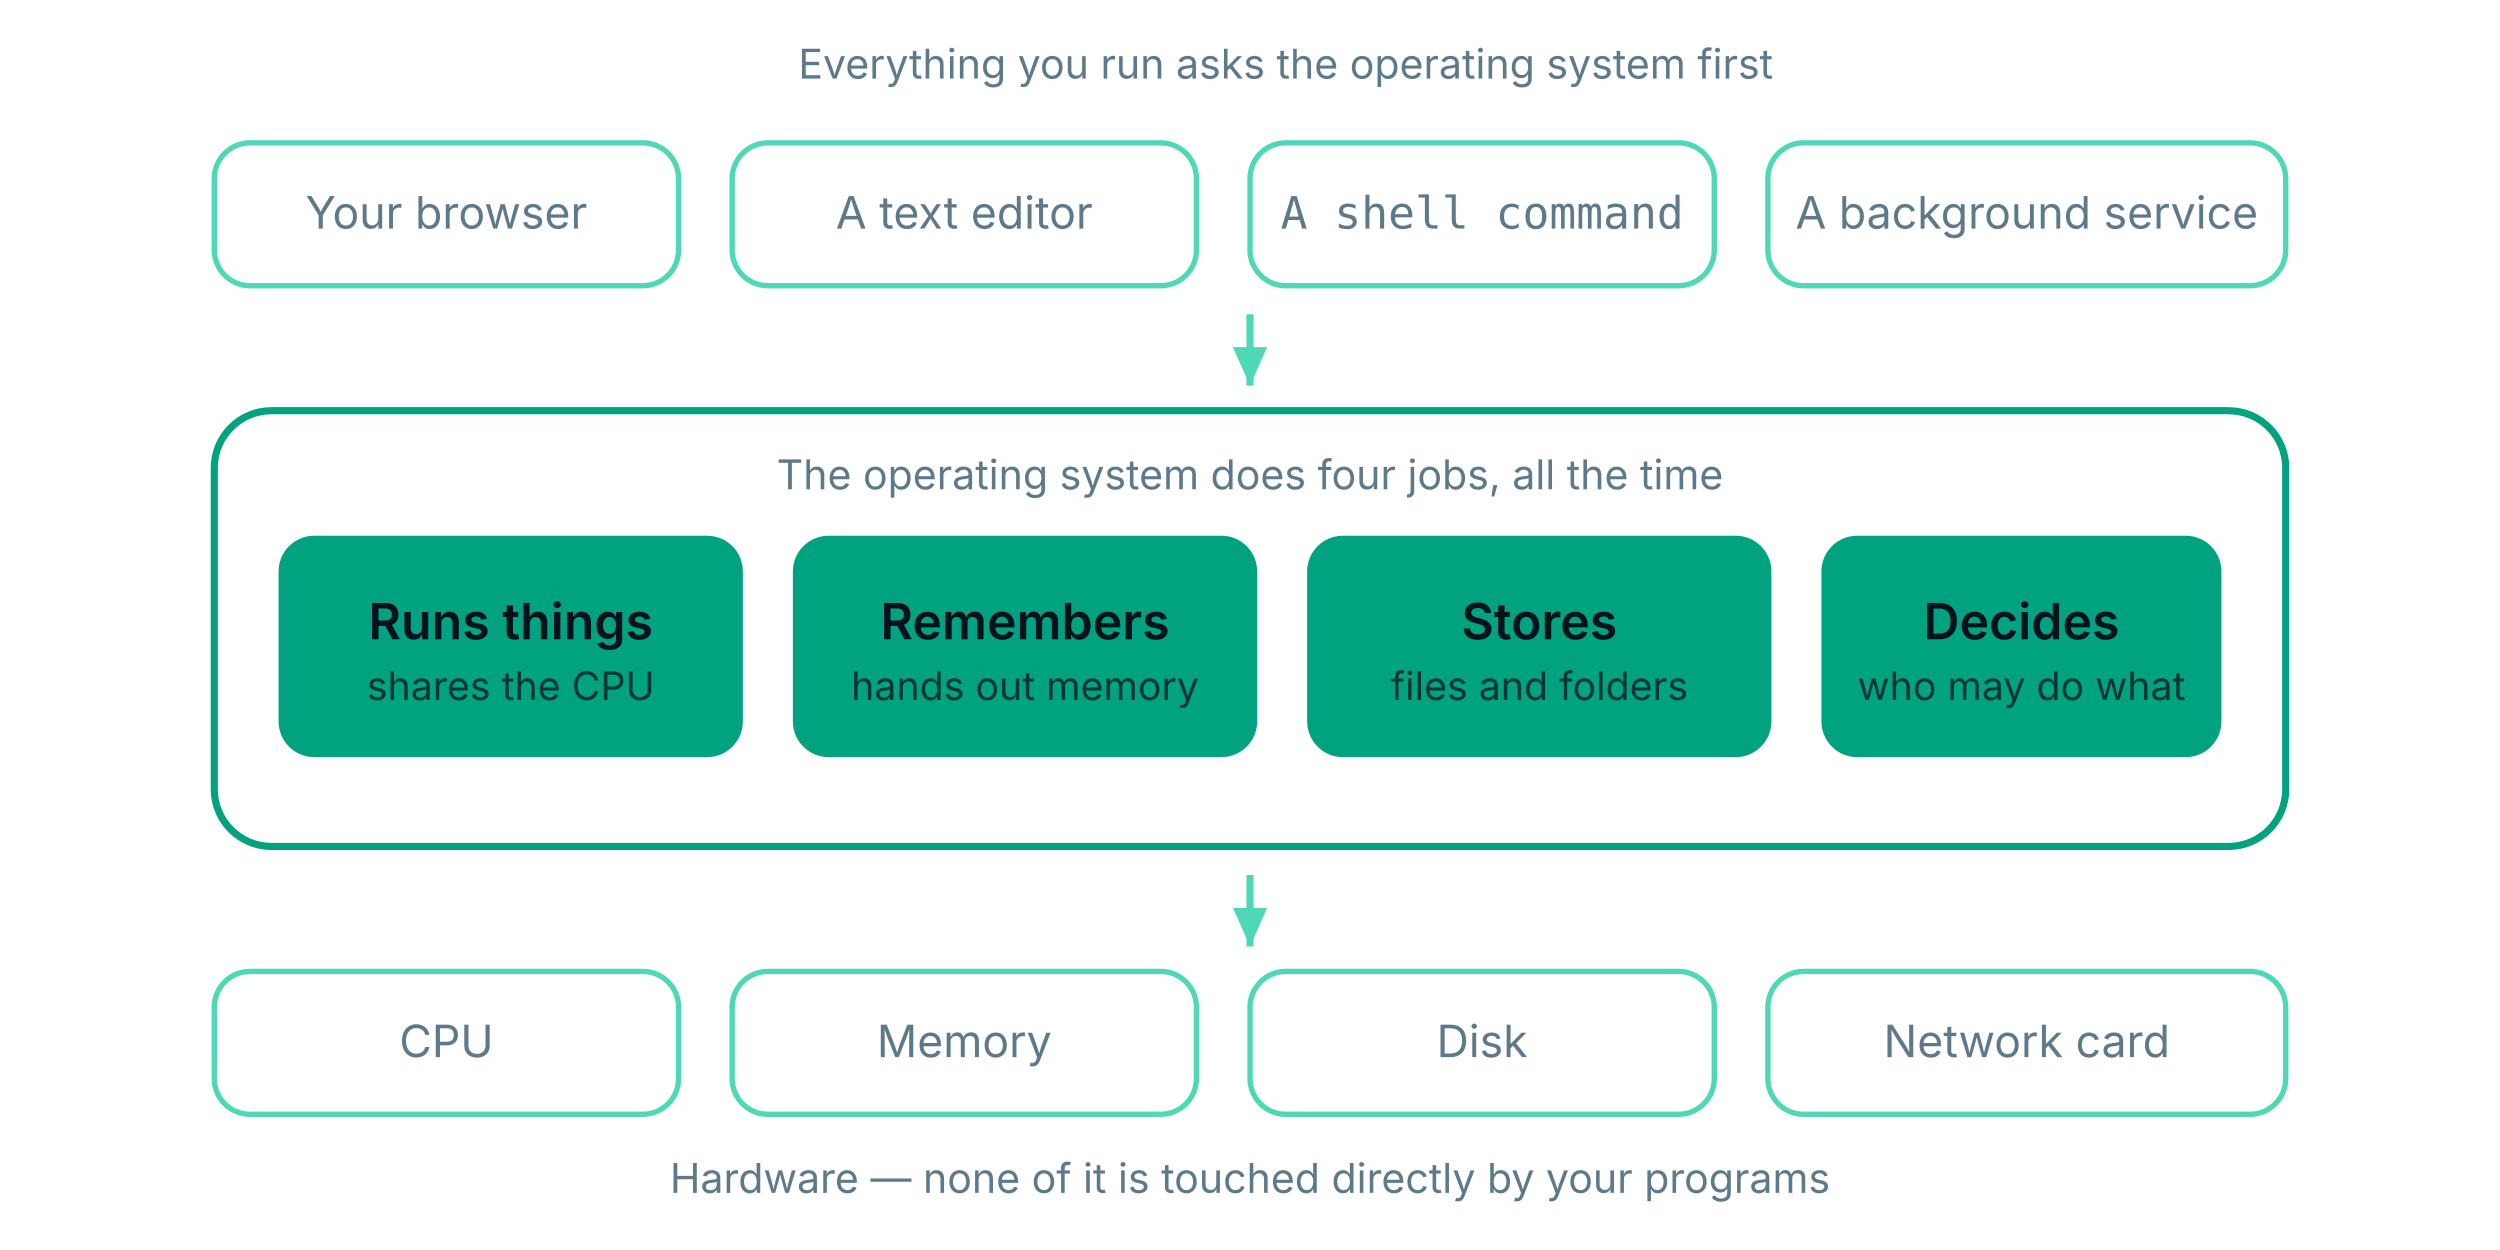
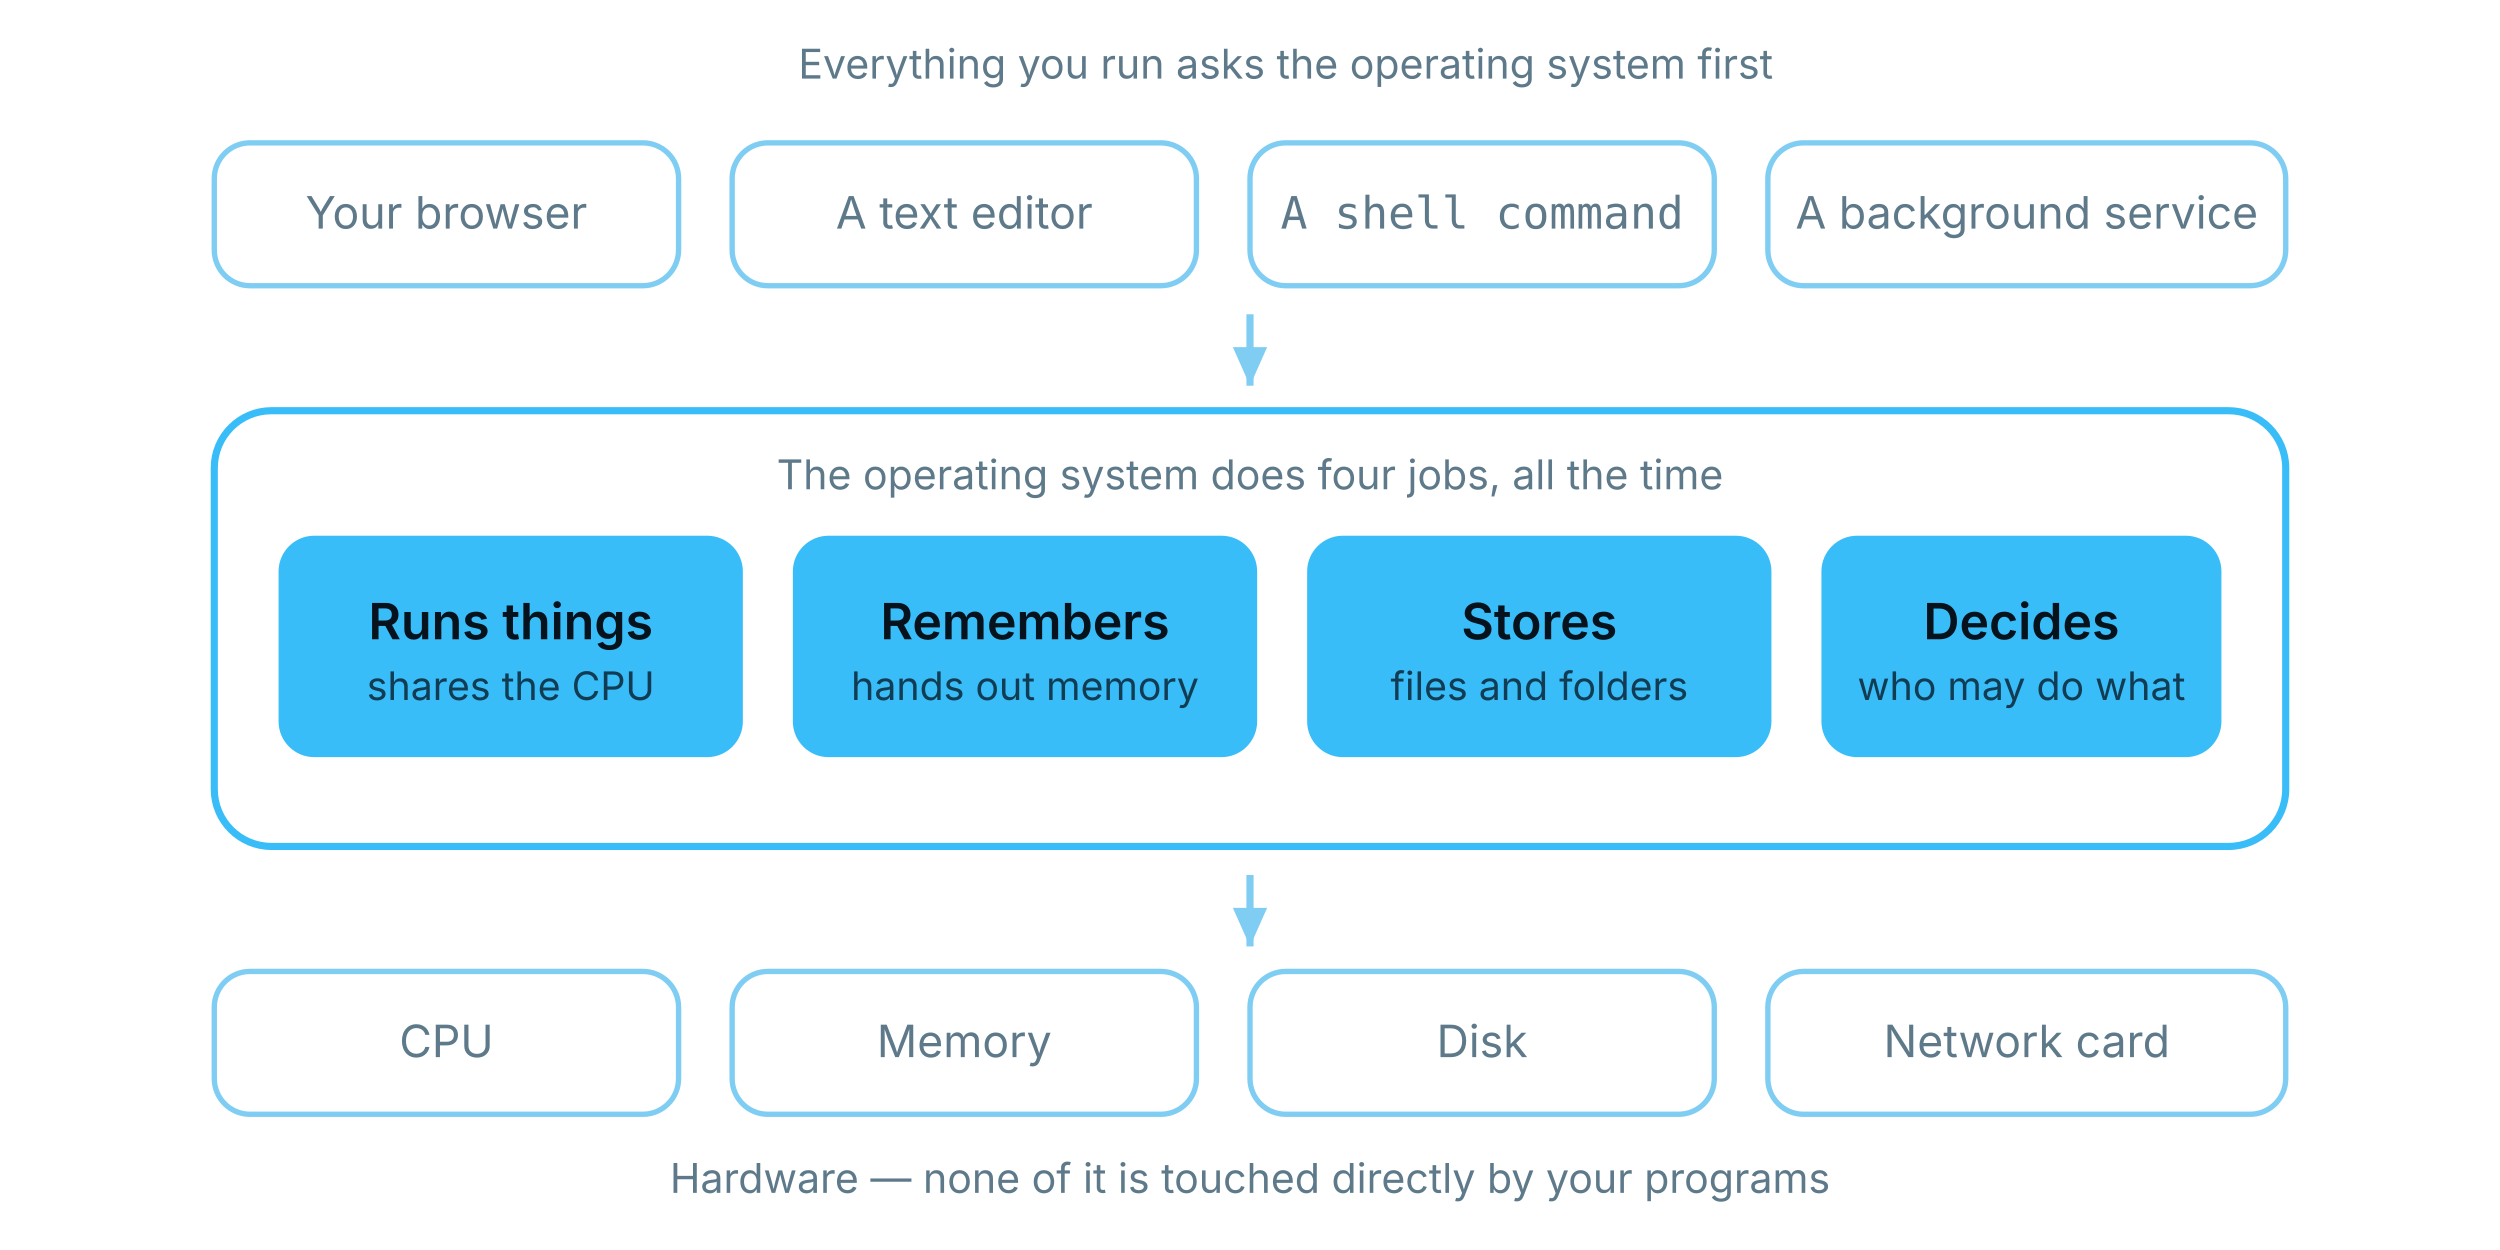
<svg xmlns="http://www.w3.org/2000/svg" viewBox="0 0 700 350" width="700" height="350" role="img" aria-label="Programs sit above the operating system, hardware sits below it">
  <defs>
    <marker id="a" viewBox="0 0 10 10" refX="9" refY="5" markerWidth="6" markerHeight="6" orient="auto-start-reverse">
-       <path d="M0 1 L9 5 L0 9 z" fill="#4FD8B5" />
+       <path d="M0 1 L9 5 L0 9 z" fill="#7FCDF3" />
    </marker>
  </defs>
  <text x="360" y="22" text-anchor="middle" font-family="Inter, Helvetica, Arial, sans-serif" font-size="11.5" fill="#5E7A8A">Everything you run asks the operating system first</text>
-   <rect x="60" y="40" width="130" height="40" rx="10" fill="none" stroke="#4FD8B5" stroke-width="1.5" />
+   <rect x="60" y="40" width="130" height="40" rx="10" fill="none" stroke="#7FCDF3" stroke-width="1.5" />
  <text x="125.0" y="64.0" text-anchor="middle" font-family="Inter, Helvetica, Arial, sans-serif" font-size="12.5" fill="#5E7A8A">Your browser</text>
-   <rect x="205" y="40" width="130" height="40" rx="10" fill="none" stroke="#4FD8B5" stroke-width="1.5" />
+   <rect x="205" y="40" width="130" height="40" rx="10" fill="none" stroke="#7FCDF3" stroke-width="1.5" />
  <text x="270.0" y="64.0" text-anchor="middle" font-family="Inter, Helvetica, Arial, sans-serif" font-size="12.5" fill="#5E7A8A">A text editor</text>
-   <rect x="350" y="40" width="130" height="40" rx="10" fill="none" stroke="#4FD8B5" stroke-width="1.5" />
+   <rect x="350" y="40" width="130" height="40" rx="10" fill="none" stroke="#7FCDF3" stroke-width="1.5" />
  <text x="415.0" y="64.0" text-anchor="middle" font-family="ui-monospace, SFMono-Regular, Menlo, monospace" font-size="12.5" fill="#5E7A8A">A shell command</text>
-   <rect x="495" y="40" width="145" height="40" rx="10" fill="none" stroke="#4FD8B5" stroke-width="1.5" />
+   <rect x="495" y="40" width="145" height="40" rx="10" fill="none" stroke="#7FCDF3" stroke-width="1.5" />
  <text x="567.5" y="64.0" text-anchor="middle" font-family="Inter, Helvetica, Arial, sans-serif" font-size="12.5" fill="#5E7A8A">A background service</text>
-   <path d="M350 88 L350 108" stroke="#4FD8B5" stroke-width="2" marker-end="url(#a)" />
-   <rect x="60" y="115" width="580" height="122" rx="16" fill="none" stroke="#00A280" stroke-width="2" />
+   <path d="M350 88 L350 108" stroke="#7FCDF3" stroke-width="2" marker-end="url(#a)" />
+   <rect x="60" y="115" width="580" height="122" rx="16" fill="none" stroke="#38BDF8" stroke-width="2" />
  <text x="350" y="137" text-anchor="middle" font-family="Inter, Helvetica, Arial, sans-serif" font-size="11.5" fill="#5E7A8A">The operating system does four jobs, all the time</text>
-   <rect x="78" y="150" width="130" height="62" rx="10" fill="#00A280" />
+   <rect x="78" y="150" width="130" height="62" rx="10" fill="#38BDF8" />
  <text x="143.0" y="179.0" text-anchor="middle" font-family="Inter, Helvetica, Arial, sans-serif" font-size="14" font-weight="600" fill="#06121C">Runs things</text>
  <text x="143.0" y="196.0" text-anchor="middle" font-family="Inter, Helvetica, Arial, sans-serif" font-size="11" fill="#06121C" opacity="0.75">shares the CPU</text>
-   <rect x="222" y="150" width="130" height="62" rx="10" fill="#00A280" />
+   <rect x="222" y="150" width="130" height="62" rx="10" fill="#38BDF8" />
  <text x="287.0" y="179.0" text-anchor="middle" font-family="Inter, Helvetica, Arial, sans-serif" font-size="14" font-weight="600" fill="#06121C">Remembers</text>
  <text x="287.0" y="196.0" text-anchor="middle" font-family="Inter, Helvetica, Arial, sans-serif" font-size="11" fill="#06121C" opacity="0.75">hands out memory</text>
-   <rect x="366" y="150" width="130" height="62" rx="10" fill="#00A280" />
+   <rect x="366" y="150" width="130" height="62" rx="10" fill="#38BDF8" />
  <text x="431.0" y="179.0" text-anchor="middle" font-family="Inter, Helvetica, Arial, sans-serif" font-size="14" font-weight="600" fill="#06121C">Stores</text>
  <text x="431.0" y="196.0" text-anchor="middle" font-family="Inter, Helvetica, Arial, sans-serif" font-size="11" fill="#06121C" opacity="0.75">files and folders</text>
-   <rect x="510" y="150" width="112" height="62" rx="10" fill="#00A280" />
+   <rect x="510" y="150" width="112" height="62" rx="10" fill="#38BDF8" />
  <text x="566.0" y="179.0" text-anchor="middle" font-family="Inter, Helvetica, Arial, sans-serif" font-size="14" font-weight="600" fill="#06121C">Decides</text>
  <text x="566.0" y="196.0" text-anchor="middle" font-family="Inter, Helvetica, Arial, sans-serif" font-size="11" fill="#06121C" opacity="0.75">who may do what</text>
-   <path d="M350 245 L350 265" stroke="#4FD8B5" stroke-width="2" marker-end="url(#a)" />
-   <rect x="60" y="272" width="130" height="40" rx="10" fill="none" stroke="#4FD8B5" stroke-width="1.5" />
+   <path d="M350 245 L350 265" stroke="#7FCDF3" stroke-width="2" marker-end="url(#a)" />
+   <rect x="60" y="272" width="130" height="40" rx="10" fill="none" stroke="#7FCDF3" stroke-width="1.5" />
  <text x="125.0" y="296.0" text-anchor="middle" font-family="Inter, Helvetica, Arial, sans-serif" font-size="12.5" fill="#5E7A8A">CPU</text>
-   <rect x="205" y="272" width="130" height="40" rx="10" fill="none" stroke="#4FD8B5" stroke-width="1.5" />
+   <rect x="205" y="272" width="130" height="40" rx="10" fill="none" stroke="#7FCDF3" stroke-width="1.5" />
  <text x="270.0" y="296.0" text-anchor="middle" font-family="Inter, Helvetica, Arial, sans-serif" font-size="12.5" fill="#5E7A8A">Memory</text>
-   <rect x="350" y="272" width="130" height="40" rx="10" fill="none" stroke="#4FD8B5" stroke-width="1.5" />
+   <rect x="350" y="272" width="130" height="40" rx="10" fill="none" stroke="#7FCDF3" stroke-width="1.5" />
  <text x="415.0" y="296.0" text-anchor="middle" font-family="Inter, Helvetica, Arial, sans-serif" font-size="12.5" fill="#5E7A8A">Disk</text>
-   <rect x="495" y="272" width="145" height="40" rx="10" fill="none" stroke="#4FD8B5" stroke-width="1.5" />
+   <rect x="495" y="272" width="145" height="40" rx="10" fill="none" stroke="#7FCDF3" stroke-width="1.5" />
  <text x="567.5" y="296.0" text-anchor="middle" font-family="Inter, Helvetica, Arial, sans-serif" font-size="12.5" fill="#5E7A8A">Network card</text>
  <text x="350" y="334" text-anchor="middle" font-family="Inter, Helvetica, Arial, sans-serif" font-size="11.5" fill="#5E7A8A">Hardware — none of it is touched directly by your programs</text>
</svg>
